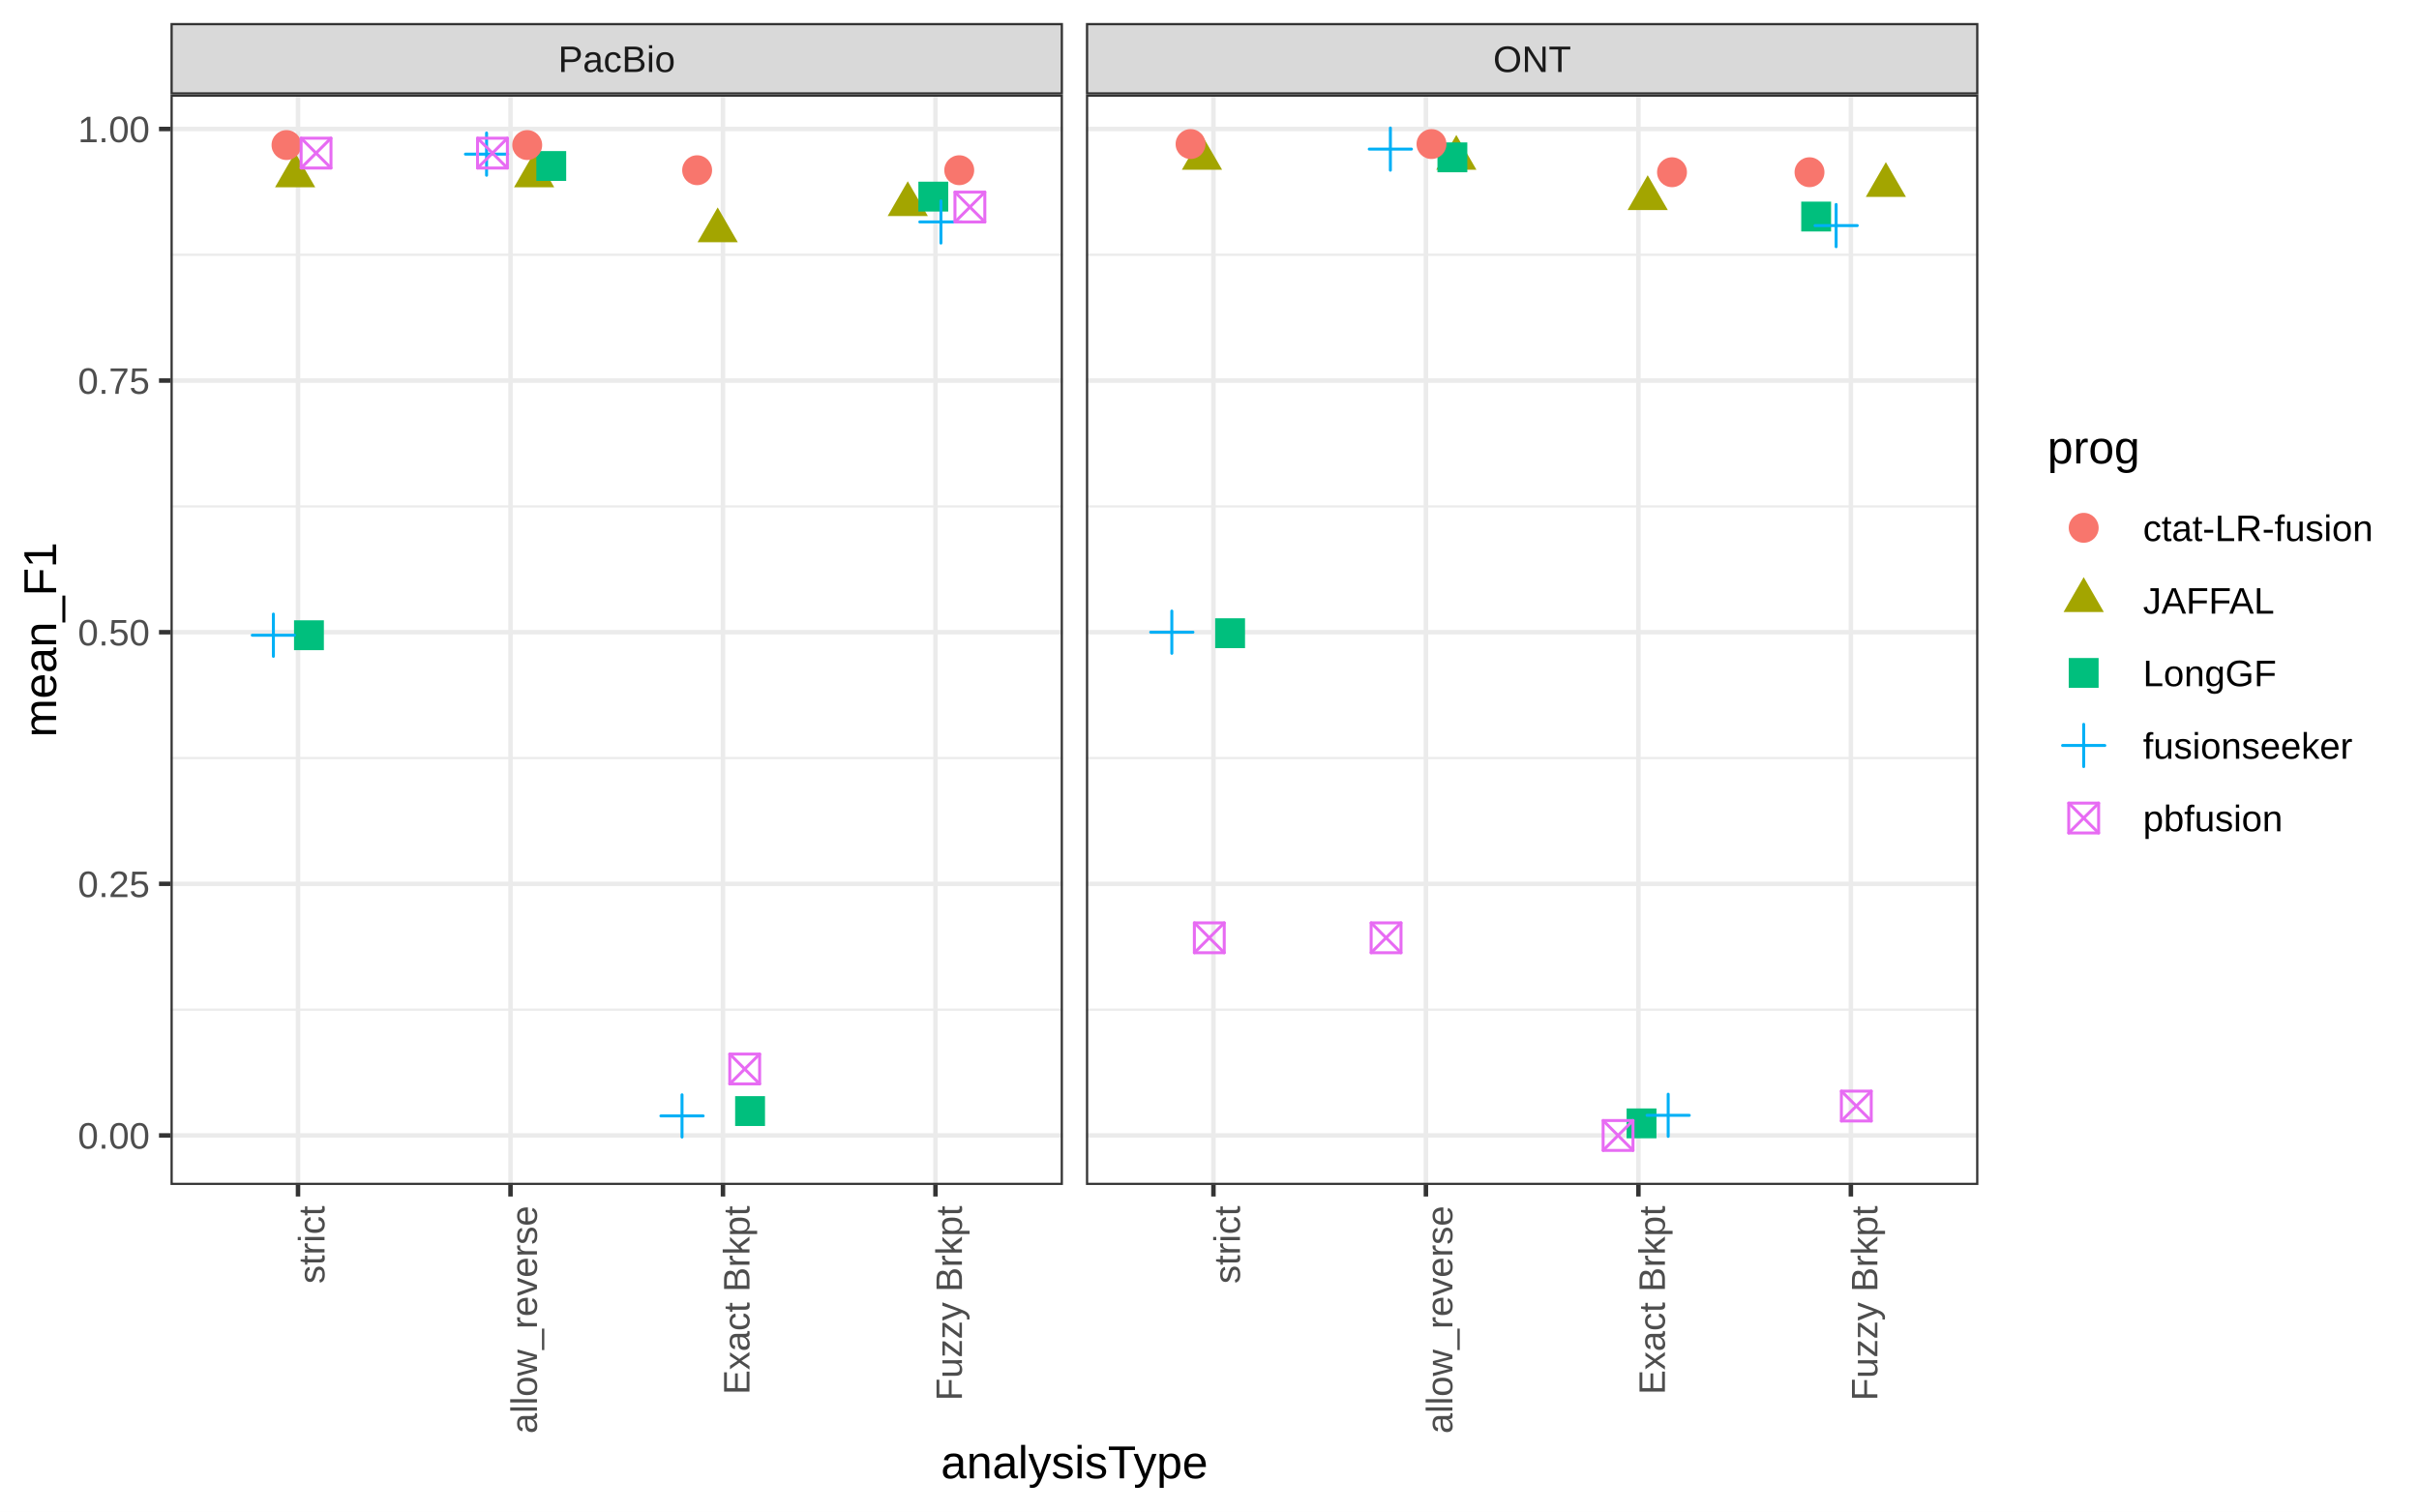
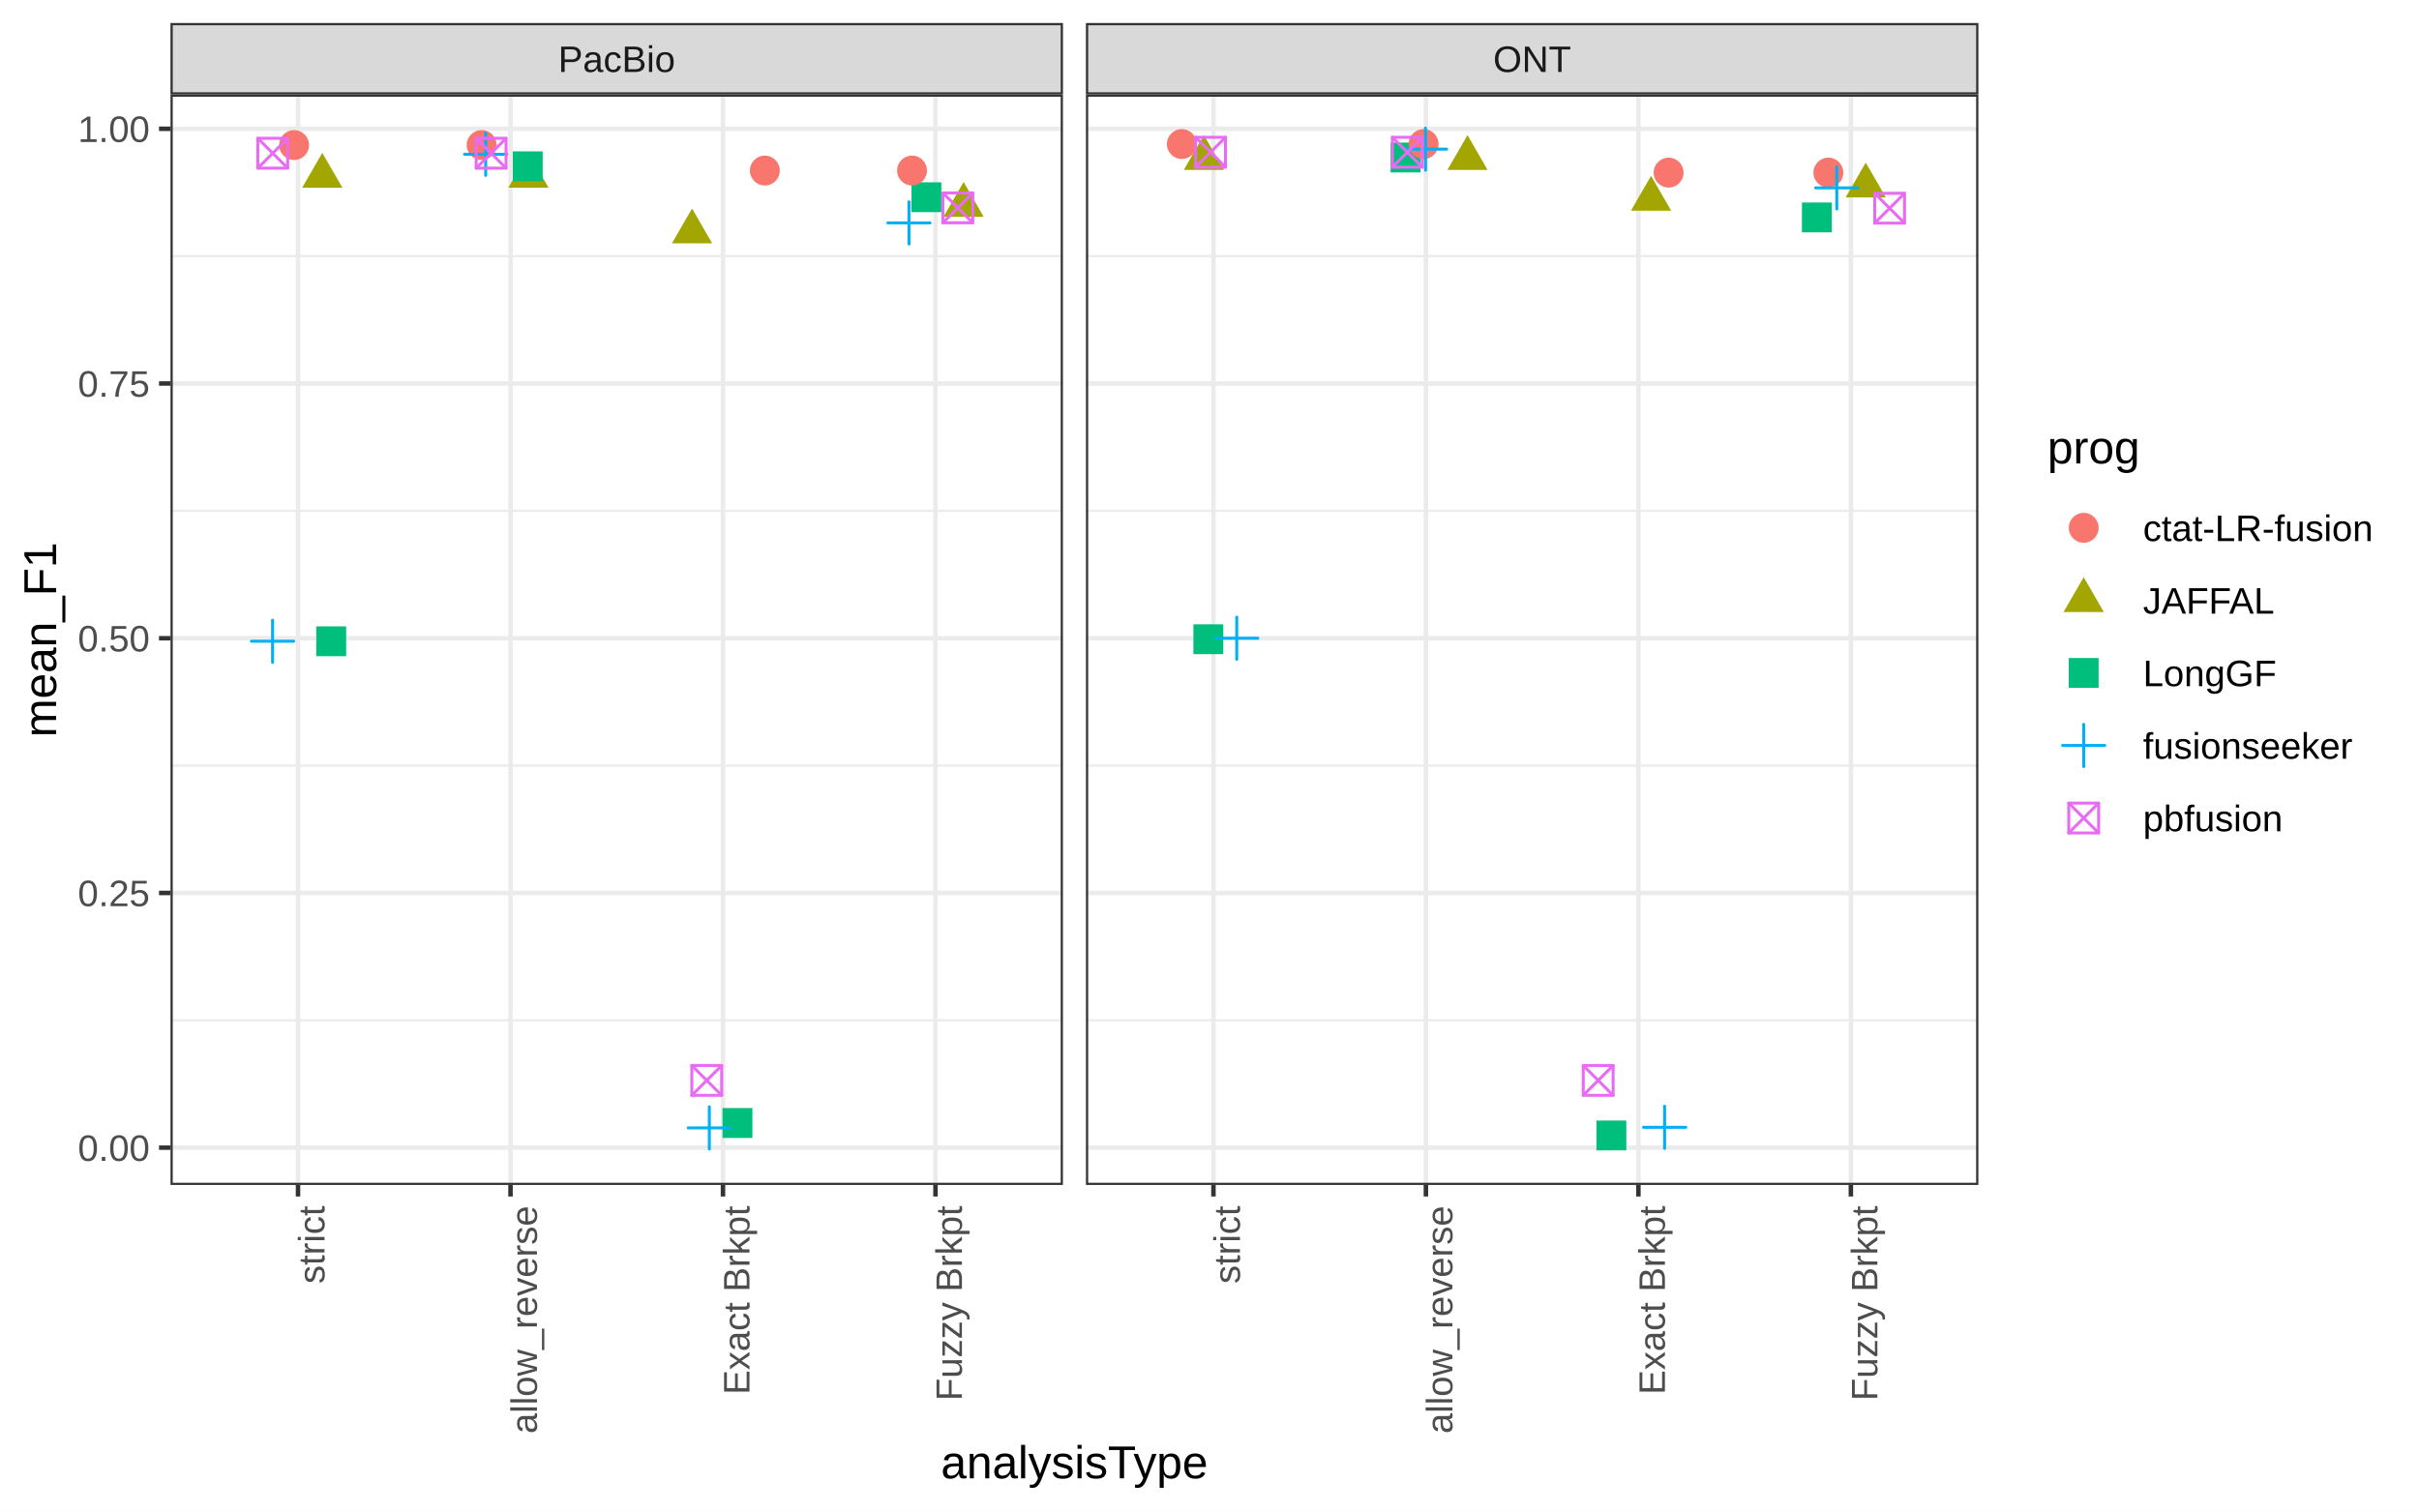
<svg xmlns="http://www.w3.org/2000/svg" class="svglite" width="576.00pt" height="360.00pt" viewBox="0 0 576.00 360.00">
  <defs>
    <style type="text/css">
    .svglite line, .svglite polyline, .svglite polygon, .svglite path, .svglite rect, .svglite circle {
      fill: none;
      stroke: #000000;
      stroke-linecap: round;
      stroke-linejoin: round;
      stroke-miterlimit: 10.00;
    }
    .svglite text {
      white-space: pre;
    }
  </style>
  </defs>
  <rect width="100%" height="100%" style="stroke: none; fill: #FFFFFF;" />
  <defs>
    <clipPath id="cpMC4wMHw1NzYuMDB8MC4wMHwzNjAuMDA=">
      <rect x="0.00" y="0.00" width="576.00" height="360.00" />
    </clipPath>
  </defs>
  <g clip-path="url(#cpMC4wMHw1NzYuMDB8MC4wMHwzNjAuMDA=)">
    <rect x="-0" y="0.00" width="576.00" height="360.00" style="stroke-width: 1.07; stroke: #FFFFFF; fill: #FFFFFF;" />
  </g>
  <defs>
    <clipPath id="cpNDAuNjB8MjUzLjEwfDIyLjUwfDI4Mi4yNA==">
      <rect x="40.60" y="22.50" width="212.50" height="259.73" />
    </clipPath>
  </defs>
  <g clip-path="url(#cpNDAuNjB8MjUzLjEwfDIyLjUwfDI4Mi4yNA==)">
    <rect x="40.60" y="22.50" width="212.50" height="259.73" style="stroke-width: 1.07; stroke: none; fill: #FFFFFF;" />
-     <polyline points="40.60,240.47 253.10,240.47 " style="stroke-width: 0.53; stroke: #EBEBEB; stroke-linecap: butt;" />
-     <polyline points="40.60,180.54 253.10,180.54 " style="stroke-width: 0.53; stroke: #EBEBEB; stroke-linecap: butt;" />
-     <polyline points="40.60,120.61 253.10,120.61 " style="stroke-width: 0.53; stroke: #EBEBEB; stroke-linecap: butt;" />
-     <polyline points="40.60,60.68 253.10,60.68 " style="stroke-width: 0.53; stroke: #EBEBEB; stroke-linecap: butt;" />
-     <polyline points="40.60,270.43 253.10,270.43 " style="stroke-width: 1.07; stroke: #EBEBEB; stroke-linecap: butt;" />
-     <polyline points="40.60,210.50 253.10,210.50 " style="stroke-width: 1.07; stroke: #EBEBEB; stroke-linecap: butt;" />
-     <polyline points="40.60,150.57 253.10,150.57 " style="stroke-width: 1.07; stroke: #EBEBEB; stroke-linecap: butt;" />
-     <polyline points="40.60,90.64 253.10,90.64 " style="stroke-width: 1.07; stroke: #EBEBEB; stroke-linecap: butt;" />
-     <polyline points="40.60,30.72 253.10,30.72 " style="stroke-width: 1.07; stroke: #EBEBEB; stroke-linecap: butt;" />
+     <polyline points="40.60,243.01 253.10,243.01 " style="stroke-width: 0.53; stroke: #EBEBEB; stroke-linecap: butt;" />
+     <polyline points="40.60,182.34 253.10,182.34 " style="stroke-width: 0.53; stroke: #EBEBEB; stroke-linecap: butt;" />
+     <polyline points="40.60,121.67 253.10,121.67 " style="stroke-width: 0.53; stroke: #EBEBEB; stroke-linecap: butt;" />
+     <polyline points="40.60,61.00 253.10,61.00 " style="stroke-width: 0.53; stroke: #EBEBEB; stroke-linecap: butt;" />
+     <polyline points="40.60,273.34 253.10,273.34 " style="stroke-width: 1.07; stroke: #EBEBEB; stroke-linecap: butt;" />
+     <polyline points="40.60,212.67 253.10,212.67 " style="stroke-width: 1.07; stroke: #EBEBEB; stroke-linecap: butt;" />
+     <polyline points="40.60,152.01 253.10,152.01 " style="stroke-width: 1.07; stroke: #EBEBEB; stroke-linecap: butt;" />
+     <polyline points="40.60,91.34 253.10,91.34 " style="stroke-width: 1.07; stroke: #EBEBEB; stroke-linecap: butt;" />
+     <polyline points="40.60,30.67 253.10,30.67 " style="stroke-width: 1.07; stroke: #EBEBEB; stroke-linecap: butt;" />
    <polyline points="70.96,282.24 70.96,22.50 " style="stroke-width: 1.07; stroke: #EBEBEB; stroke-linecap: butt;" />
    <polyline points="121.56,282.24 121.56,22.50 " style="stroke-width: 1.07; stroke: #EBEBEB; stroke-linecap: butt;" />
    <polyline points="172.15,282.24 172.15,22.50 " style="stroke-width: 1.07; stroke: #EBEBEB; stroke-linecap: butt;" />
    <polyline points="222.75,282.24 222.75,22.50 " style="stroke-width: 1.07; stroke: #EBEBEB; stroke-linecap: butt;" />
-     <polygon points="127.19,36.31 131.97,44.60 122.40,44.60 " style="stroke-width: 0.71; stroke: none; fill: #A3A500;" />
-     <polygon points="70.28,36.31 75.06,44.60 65.49,44.60 " style="stroke-width: 0.71; stroke: none; fill: #A3A500;" />
-     <polygon points="127.71,43.09 134.82,43.09 134.82,35.98 127.71,35.98 " style="stroke-width: 0.71; stroke: none; fill: #00BF7D;" />
-     <polygon points="70.01,154.85 77.12,154.85 77.12,147.74 70.01,147.74 " style="stroke-width: 0.71; stroke: none; fill: #00BF7D;" />
-     <circle cx="125.54" cy="34.55" r="3.56" style="stroke-width: 0.71; stroke: none; fill: #F8766D;" />
-     <circle cx="68.22" cy="34.55" r="3.56" style="stroke-width: 0.71; stroke: none; fill: #F8766D;" />
-     <line x1="110.83" y1="36.71" x2="120.89" y2="36.71" style="stroke-width: 0.71; stroke: #00B0F6;" />
-     <line x1="115.86" y1="41.74" x2="115.86" y2="31.68" style="stroke-width: 0.71; stroke: #00B0F6;" />
-     <line x1="60.07" y1="151.29" x2="70.13" y2="151.29" style="stroke-width: 0.71; stroke: #00B0F6;" />
-     <line x1="65.10" y1="156.32" x2="65.10" y2="146.26" style="stroke-width: 0.71; stroke: #00B0F6;" />
-     <rect x="113.71" y="32.91" width="7.11" height="7.11" style="stroke-width: 0.71; stroke: #E76BF3;" />
-     <line x1="113.71" y1="40.02" x2="120.82" y2="32.91" style="stroke-width: 0.71; stroke: #E76BF3;" />
-     <line x1="113.71" y1="32.91" x2="120.82" y2="40.02" style="stroke-width: 0.71; stroke: #E76BF3;" />
-     <rect x="71.70" y="32.91" width="7.11" height="7.11" style="stroke-width: 0.71; stroke: #E76BF3;" />
-     <line x1="71.70" y1="40.02" x2="78.81" y2="32.91" style="stroke-width: 0.71; stroke: #E76BF3;" />
-     <line x1="71.70" y1="32.91" x2="78.81" y2="40.02" style="stroke-width: 0.71; stroke: #E76BF3;" />
-     <polygon points="170.89,49.40 175.68,57.69 166.10,57.69 " style="stroke-width: 0.71; stroke: none; fill: #A3A500;" />
-     <polygon points="175.05,268.18 182.16,268.18 182.16,261.07 175.05,261.07 " style="stroke-width: 0.71; stroke: none; fill: #00BF7D;" />
-     <circle cx="166.00" cy="40.54" r="3.56" style="stroke-width: 0.71; stroke: none; fill: #F8766D;" />
-     <line x1="157.37" y1="265.78" x2="167.43" y2="265.78" style="stroke-width: 0.71; stroke: #00B0F6;" />
-     <line x1="162.40" y1="270.81" x2="162.40" y2="260.75" style="stroke-width: 0.71; stroke: #00B0F6;" />
-     <rect x="173.77" y="251.05" width="7.11" height="7.11" style="stroke-width: 0.71; stroke: #E76BF3;" />
-     <line x1="173.77" y1="258.16" x2="180.88" y2="251.05" style="stroke-width: 0.71; stroke: #E76BF3;" />
-     <line x1="173.77" y1="251.05" x2="180.88" y2="258.16" style="stroke-width: 0.71; stroke: #E76BF3;" />
-     <polygon points="216.15,43.17 220.94,51.46 211.36,51.46 " style="stroke-width: 0.71; stroke: none; fill: #A3A500;" />
-     <polygon points="218.68,50.38 225.79,50.38 225.79,43.27 218.68,43.27 " style="stroke-width: 0.71; stroke: none; fill: #00BF7D;" />
-     <circle cx="228.41" cy="40.54" r="3.56" style="stroke-width: 0.71; stroke: none; fill: #F8766D;" />
-     <line x1="219.02" y1="52.86" x2="229.07" y2="52.86" style="stroke-width: 0.71; stroke: #00B0F6;" />
-     <line x1="224.05" y1="57.89" x2="224.05" y2="47.84" style="stroke-width: 0.71; stroke: #00B0F6;" />
-     <rect x="227.39" y="45.76" width="7.11" height="7.11" style="stroke-width: 0.71; stroke: #E76BF3;" />
-     <line x1="227.39" y1="52.87" x2="234.50" y2="45.76" style="stroke-width: 0.71; stroke: #E76BF3;" />
-     <line x1="227.39" y1="45.76" x2="234.50" y2="52.87" style="stroke-width: 0.71; stroke: #E76BF3;" />
+     <polygon points="125.84,36.40 130.62,44.70 121.05,44.70 " style="stroke-width: 0.71; stroke: none; fill: #A3A500;" />
+     <polygon points="76.74,36.40 81.53,44.70 71.95,44.70 " style="stroke-width: 0.71; stroke: none; fill: #A3A500;" />
+     <polygon points="122.11,43.16 129.22,43.16 129.22,36.05 122.11,36.05 " style="stroke-width: 0.71; stroke: none; fill: #00BF7D;" />
+     <polygon points="75.32,156.29 82.43,156.29 82.43,149.18 75.32,149.18 " style="stroke-width: 0.71; stroke: none; fill: #00BF7D;" />
+     <circle cx="114.69" cy="34.55" r="3.56" style="stroke-width: 0.71; stroke: none; fill: #F8766D;" />
+     <circle cx="70.03" cy="34.55" r="3.56" style="stroke-width: 0.71; stroke: none; fill: #F8766D;" />
+     <line x1="110.63" y1="36.74" x2="120.68" y2="36.74" style="stroke-width: 0.71; stroke: #00B0F6;" />
+     <line x1="115.65" y1="41.77" x2="115.65" y2="31.71" style="stroke-width: 0.71; stroke: #00B0F6;" />
+     <line x1="59.87" y1="152.73" x2="69.93" y2="152.73" style="stroke-width: 0.71; stroke: #00B0F6;" />
+     <line x1="64.90" y1="157.76" x2="64.90" y2="147.71" style="stroke-width: 0.71; stroke: #00B0F6;" />
+     <rect x="113.39" y="32.94" width="7.11" height="7.11" style="stroke-width: 0.71; stroke: #E76BF3;" />
+     <line x1="113.39" y1="40.05" x2="120.50" y2="32.94" style="stroke-width: 0.71; stroke: #E76BF3;" />
+     <line x1="113.39" y1="32.94" x2="120.50" y2="40.05" style="stroke-width: 0.71; stroke: #E76BF3;" />
+     <rect x="61.39" y="32.94" width="7.11" height="7.11" style="stroke-width: 0.71; stroke: #E76BF3;" />
+     <line x1="61.39" y1="40.05" x2="68.50" y2="32.94" style="stroke-width: 0.71; stroke: #E76BF3;" />
+     <line x1="61.39" y1="32.94" x2="68.50" y2="40.05" style="stroke-width: 0.71; stroke: #E76BF3;" />
+     <polygon points="164.79,49.65 169.58,57.95 160.00,57.95 " style="stroke-width: 0.71; stroke: none; fill: #A3A500;" />
+     <polygon points="172.04,271.03 179.16,271.03 179.16,263.91 172.04,263.91 " style="stroke-width: 0.71; stroke: none; fill: #00BF7D;" />
+     <circle cx="182.12" cy="40.62" r="3.56" style="stroke-width: 0.71; stroke: none; fill: #F8766D;" />
+     <line x1="163.87" y1="268.63" x2="173.93" y2="268.63" style="stroke-width: 0.71; stroke: #00B0F6;" />
+     <line x1="168.90" y1="273.66" x2="168.90" y2="263.61" style="stroke-width: 0.71; stroke: #00B0F6;" />
+     <rect x="164.73" y="253.77" width="7.11" height="7.11" style="stroke-width: 0.71; stroke: #E76BF3;" />
+     <line x1="164.73" y1="260.88" x2="171.84" y2="253.77" style="stroke-width: 0.71; stroke: #E76BF3;" />
+     <line x1="164.73" y1="253.77" x2="171.84" y2="260.88" style="stroke-width: 0.71; stroke: #E76BF3;" />
+     <polygon points="229.45,43.34 234.24,51.64 224.66,51.64 " style="stroke-width: 0.71; stroke: none; fill: #A3A500;" />
+     <polygon points="217.04,50.53 224.15,50.53 224.15,43.42 217.04,43.42 " style="stroke-width: 0.71; stroke: none; fill: #00BF7D;" />
+     <circle cx="217.17" cy="40.62" r="3.56" style="stroke-width: 0.71; stroke: none; fill: #F8766D;" />
+     <line x1="211.41" y1="53.09" x2="221.46" y2="53.09" style="stroke-width: 0.71; stroke: #00B0F6;" />
+     <line x1="216.44" y1="58.12" x2="216.44" y2="48.07" style="stroke-width: 0.71; stroke: #00B0F6;" />
+     <rect x="224.52" y="45.95" width="7.11" height="7.11" style="stroke-width: 0.71; stroke: #E76BF3;" />
+     <line x1="224.52" y1="53.06" x2="231.63" y2="45.95" style="stroke-width: 0.71; stroke: #E76BF3;" />
+     <line x1="224.52" y1="45.95" x2="231.63" y2="53.06" style="stroke-width: 0.71; stroke: #E76BF3;" />
    <rect x="40.60" y="22.50" width="212.50" height="259.73" style="stroke-width: 1.07; stroke: #333333;" />
  </g>
  <g clip-path="url(#cpMC4wMHw1NzYuMDB8MC4wMHwzNjAuMDA=)">
</g>
  <defs>
    <clipPath id="cpMjU4LjU4fDQ3MS4wOHwyMi41MHwyODIuMjQ=">
      <rect x="258.58" y="22.50" width="212.50" height="259.73" />
    </clipPath>
  </defs>
  <g clip-path="url(#cpMjU4LjU4fDQ3MS4wOHwyMi41MHwyODIuMjQ=)">
    <rect x="258.58" y="22.50" width="212.50" height="259.73" style="stroke-width: 1.07; stroke: none; fill: #FFFFFF;" />
-     <polyline points="258.58,240.47 471.08,240.47 " style="stroke-width: 0.53; stroke: #EBEBEB; stroke-linecap: butt;" />
-     <polyline points="258.58,180.54 471.08,180.54 " style="stroke-width: 0.53; stroke: #EBEBEB; stroke-linecap: butt;" />
-     <polyline points="258.58,120.61 471.08,120.61 " style="stroke-width: 0.53; stroke: #EBEBEB; stroke-linecap: butt;" />
-     <polyline points="258.58,60.68 471.08,60.68 " style="stroke-width: 0.53; stroke: #EBEBEB; stroke-linecap: butt;" />
-     <polyline points="258.58,270.43 471.08,270.43 " style="stroke-width: 1.07; stroke: #EBEBEB; stroke-linecap: butt;" />
-     <polyline points="258.58,210.50 471.08,210.50 " style="stroke-width: 1.07; stroke: #EBEBEB; stroke-linecap: butt;" />
-     <polyline points="258.58,150.57 471.08,150.57 " style="stroke-width: 1.07; stroke: #EBEBEB; stroke-linecap: butt;" />
-     <polyline points="258.58,90.64 471.08,90.64 " style="stroke-width: 1.07; stroke: #EBEBEB; stroke-linecap: butt;" />
-     <polyline points="258.58,30.72 471.08,30.72 " style="stroke-width: 1.07; stroke: #EBEBEB; stroke-linecap: butt;" />
+     <polyline points="258.58,243.01 471.08,243.01 " style="stroke-width: 0.53; stroke: #EBEBEB; stroke-linecap: butt;" />
+     <polyline points="258.58,182.34 471.08,182.34 " style="stroke-width: 0.53; stroke: #EBEBEB; stroke-linecap: butt;" />
+     <polyline points="258.58,121.67 471.08,121.67 " style="stroke-width: 0.53; stroke: #EBEBEB; stroke-linecap: butt;" />
+     <polyline points="258.58,61.00 471.08,61.00 " style="stroke-width: 0.53; stroke: #EBEBEB; stroke-linecap: butt;" />
+     <polyline points="258.58,273.34 471.08,273.34 " style="stroke-width: 1.07; stroke: #EBEBEB; stroke-linecap: butt;" />
+     <polyline points="258.58,212.67 471.08,212.67 " style="stroke-width: 1.07; stroke: #EBEBEB; stroke-linecap: butt;" />
+     <polyline points="258.58,152.01 471.08,152.01 " style="stroke-width: 1.07; stroke: #EBEBEB; stroke-linecap: butt;" />
+     <polyline points="258.58,91.34 471.08,91.34 " style="stroke-width: 1.07; stroke: #EBEBEB; stroke-linecap: butt;" />
+     <polyline points="258.58,30.67 471.08,30.67 " style="stroke-width: 1.07; stroke: #EBEBEB; stroke-linecap: butt;" />
    <polyline points="288.94,282.24 288.94,22.50 " style="stroke-width: 1.07; stroke: #EBEBEB; stroke-linecap: butt;" />
    <polyline points="339.53,282.24 339.53,22.50 " style="stroke-width: 1.07; stroke: #EBEBEB; stroke-linecap: butt;" />
    <polyline points="390.13,282.24 390.13,22.50 " style="stroke-width: 1.07; stroke: #EBEBEB; stroke-linecap: butt;" />
    <polyline points="440.72,282.24 440.72,22.50 " style="stroke-width: 1.07; stroke: #EBEBEB; stroke-linecap: butt;" />
-     <polygon points="346.77,32.14 351.56,40.43 341.98,40.43 " style="stroke-width: 0.71; stroke: none; fill: #A3A500;" />
-     <polygon points="286.21,32.14 291.00,40.43 281.42,40.43 " style="stroke-width: 0.71; stroke: none; fill: #A3A500;" />
-     <polygon points="342.28,41.03 349.39,41.03 349.39,33.92 342.28,33.92 " style="stroke-width: 0.71; stroke: none; fill: #00BF7D;" />
-     <polygon points="289.35,154.37 296.46,154.37 296.46,147.26 289.35,147.26 " style="stroke-width: 0.71; stroke: none; fill: #00BF7D;" />
-     <circle cx="340.86" cy="34.31" r="3.56" style="stroke-width: 0.71; stroke: none; fill: #F8766D;" />
-     <circle cx="283.49" cy="34.31" r="3.56" style="stroke-width: 0.71; stroke: none; fill: #F8766D;" />
-     <line x1="326.04" y1="35.51" x2="336.09" y2="35.51" style="stroke-width: 0.71; stroke: #00B0F6;" />
-     <line x1="331.07" y1="40.54" x2="331.07" y2="30.48" style="stroke-width: 0.71; stroke: #00B0F6;" />
-     <line x1="274.00" y1="150.57" x2="284.06" y2="150.57" style="stroke-width: 0.71; stroke: #00B0F6;" />
-     <line x1="279.03" y1="155.60" x2="279.03" y2="145.54" style="stroke-width: 0.71; stroke: #00B0F6;" />
-     <rect x="326.49" y="219.80" width="7.11" height="7.11" style="stroke-width: 0.71; stroke: #E76BF3;" />
-     <line x1="326.49" y1="226.91" x2="333.60" y2="219.80" style="stroke-width: 0.71; stroke: #E76BF3;" />
-     <line x1="326.49" y1="219.80" x2="333.60" y2="226.91" style="stroke-width: 0.71; stroke: #E76BF3;" />
-     <rect x="284.40" y="219.80" width="7.11" height="7.11" style="stroke-width: 0.71; stroke: #E76BF3;" />
-     <line x1="284.40" y1="226.91" x2="291.51" y2="219.80" style="stroke-width: 0.71; stroke: #E76BF3;" />
-     <line x1="284.40" y1="219.80" x2="291.51" y2="226.91" style="stroke-width: 0.71; stroke: #E76BF3;" />
-     <polygon points="392.34,41.73 397.13,50.02 387.55,50.02 " style="stroke-width: 0.71; stroke: none; fill: #A3A500;" />
-     <polygon points="387.32,271.11 394.43,271.11 394.43,264.00 387.32,264.00 " style="stroke-width: 0.71; stroke: none; fill: #00BF7D;" />
-     <circle cx="398.13" cy="41.02" r="3.56" style="stroke-width: 0.71; stroke: none; fill: #F8766D;" />
-     <line x1="392.19" y1="265.64" x2="402.24" y2="265.64" style="stroke-width: 0.71; stroke: #00B0F6;" />
-     <line x1="397.22" y1="270.66" x2="397.22" y2="260.61" style="stroke-width: 0.71; stroke: #00B0F6;" />
-     <rect x="381.73" y="266.88" width="7.11" height="7.11" style="stroke-width: 0.71; stroke: #E76BF3;" />
-     <line x1="381.73" y1="273.99" x2="388.84" y2="266.88" style="stroke-width: 0.71; stroke: #E76BF3;" />
-     <line x1="381.73" y1="266.88" x2="388.84" y2="273.99" style="stroke-width: 0.71; stroke: #E76BF3;" />
-     <polygon points="449.05,38.61 453.84,46.90 444.27,46.90 " style="stroke-width: 0.71; stroke: none; fill: #A3A500;" />
-     <polygon points="428.90,55.13 436.01,55.13 436.01,48.02 428.90,48.02 " style="stroke-width: 0.71; stroke: none; fill: #00BF7D;" />
-     <circle cx="430.87" cy="41.02" r="3.56" style="stroke-width: 0.71; stroke: none; fill: #F8766D;" />
-     <line x1="432.19" y1="53.73" x2="442.24" y2="53.73" style="stroke-width: 0.71; stroke: #00B0F6;" />
-     <line x1="437.21" y1="58.76" x2="437.21" y2="48.70" style="stroke-width: 0.71; stroke: #00B0F6;" />
-     <rect x="438.46" y="259.88" width="7.11" height="7.11" style="stroke-width: 0.71; stroke: #E76BF3;" />
-     <line x1="438.46" y1="266.99" x2="445.58" y2="259.88" style="stroke-width: 0.71; stroke: #E76BF3;" />
-     <line x1="438.46" y1="259.88" x2="445.58" y2="266.99" style="stroke-width: 0.71; stroke: #E76BF3;" />
+     <polygon points="349.43,32.18 354.22,40.47 344.65,40.47 " style="stroke-width: 0.71; stroke: none; fill: #A3A500;" />
+     <polygon points="286.67,32.18 291.46,40.47 281.88,40.47 " style="stroke-width: 0.71; stroke: none; fill: #A3A500;" />
+     <polygon points="331.13,41.07 338.24,41.07 338.24,33.96 331.13,33.96 " style="stroke-width: 0.71; stroke: none; fill: #00BF7D;" />
+     <polygon points="284.17,155.80 291.28,155.80 291.28,148.69 284.17,148.69 " style="stroke-width: 0.71; stroke: none; fill: #00BF7D;" />
+     <circle cx="338.98" cy="34.31" r="3.56" style="stroke-width: 0.71; stroke: none; fill: #F8766D;" />
+     <circle cx="281.41" cy="34.31" r="3.56" style="stroke-width: 0.71; stroke: none; fill: #F8766D;" />
+     <line x1="334.41" y1="35.52" x2="344.47" y2="35.52" style="stroke-width: 0.71; stroke: #00B0F6;" />
+     <line x1="339.44" y1="40.55" x2="339.44" y2="30.50" style="stroke-width: 0.71; stroke: #00B0F6;" />
+     <line x1="289.46" y1="152.01" x2="299.51" y2="152.01" style="stroke-width: 0.71; stroke: #00B0F6;" />
+     <line x1="294.49" y1="157.03" x2="294.49" y2="146.98" style="stroke-width: 0.71; stroke: #00B0F6;" />
+     <rect x="331.55" y="32.70" width="7.11" height="7.11" style="stroke-width: 0.71; stroke: #E76BF3;" />
+     <line x1="331.55" y1="39.81" x2="338.66" y2="32.70" style="stroke-width: 0.71; stroke: #E76BF3;" />
+     <line x1="331.55" y1="32.70" x2="338.66" y2="39.81" style="stroke-width: 0.71; stroke: #E76BF3;" />
+     <rect x="284.70" y="32.70" width="7.11" height="7.11" style="stroke-width: 0.71; stroke: #E76BF3;" />
+     <line x1="284.70" y1="39.81" x2="291.81" y2="32.70" style="stroke-width: 0.71; stroke: #E76BF3;" />
+     <line x1="284.70" y1="32.70" x2="291.81" y2="39.81" style="stroke-width: 0.71; stroke: #E76BF3;" />
+     <polygon points="393.14,41.89 397.93,50.18 388.35,50.18 " style="stroke-width: 0.71; stroke: none; fill: #A3A500;" />
+     <polygon points="380.14,273.99 387.25,273.99 387.25,266.88 380.14,266.88 " style="stroke-width: 0.71; stroke: none; fill: #00BF7D;" />
+     <circle cx="397.32" cy="41.11" r="3.56" style="stroke-width: 0.71; stroke: none; fill: #F8766D;" />
+     <line x1="391.35" y1="268.49" x2="401.40" y2="268.49" style="stroke-width: 0.71; stroke: #00B0F6;" />
+     <line x1="396.37" y1="273.52" x2="396.37" y2="263.46" style="stroke-width: 0.71; stroke: #00B0F6;" />
+     <rect x="377.00" y="253.77" width="7.11" height="7.11" style="stroke-width: 0.71; stroke: #E76BF3;" />
+     <line x1="377.00" y1="260.88" x2="384.11" y2="253.77" style="stroke-width: 0.71; stroke: #E76BF3;" />
+     <line x1="377.00" y1="253.77" x2="384.11" y2="260.88" style="stroke-width: 0.71; stroke: #E76BF3;" />
+     <polygon points="444.26,38.73 449.05,47.02 439.47,47.02 " style="stroke-width: 0.71; stroke: none; fill: #A3A500;" />
+     <polygon points="429.07,55.34 436.18,55.34 436.18,48.23 429.07,48.23 " style="stroke-width: 0.71; stroke: none; fill: #00BF7D;" />
+     <circle cx="435.36" cy="41.11" r="3.56" style="stroke-width: 0.71; stroke: none; fill: #F8766D;" />
+     <line x1="432.34" y1="44.75" x2="442.40" y2="44.75" style="stroke-width: 0.71; stroke: #00B0F6;" />
+     <line x1="437.37" y1="49.77" x2="437.37" y2="39.72" style="stroke-width: 0.71; stroke: #00B0F6;" />
+     <rect x="446.39" y="46.04" width="7.11" height="7.11" style="stroke-width: 0.71; stroke: #E76BF3;" />
+     <line x1="446.39" y1="53.15" x2="453.50" y2="46.04" style="stroke-width: 0.71; stroke: #E76BF3;" />
+     <line x1="446.39" y1="46.04" x2="453.50" y2="53.15" style="stroke-width: 0.71; stroke: #E76BF3;" />
    <rect x="258.58" y="22.50" width="212.50" height="259.73" style="stroke-width: 1.07; stroke: #333333;" />
  </g>
  <g clip-path="url(#cpMC4wMHw1NzYuMDB8MC4wMHwzNjAuMDA=)">
</g>
  <defs>
    <clipPath id="cpNDAuNjB8MjUzLjEwfDUuNDh8MjIuNTA=">
      <rect x="40.60" y="5.48" width="212.50" height="17.03" />
    </clipPath>
  </defs>
  <g clip-path="url(#cpNDAuNjB8MjUzLjEwfDUuNDh8MjIuNTA=)">
    <rect x="40.60" y="5.48" width="212.50" height="17.03" style="stroke-width: 1.07; stroke: #333333; fill: #D9D9D9;" />
    <text x="146.85" y="17.15" text-anchor="middle" style="font-size: 8.80px;fill: #1A1A1A; font-family: &quot;Arial&quot;;" textLength="27.88px" lengthAdjust="spacingAndGlyphs">PacBio</text>
  </g>
  <g clip-path="url(#cpMC4wMHw1NzYuMDB8MC4wMHwzNjAuMDA=)">
</g>
  <defs>
    <clipPath id="cpMjU4LjU4fDQ3MS4wOHw1LjQ4fDIyLjUw">
      <rect x="258.58" y="5.48" width="212.50" height="17.03" />
    </clipPath>
  </defs>
  <g clip-path="url(#cpMjU4LjU4fDQ3MS4wOHw1LjQ4fDIyLjUw)">
    <rect x="258.58" y="5.48" width="212.50" height="17.03" style="stroke-width: 1.07; stroke: #333333; fill: #D9D9D9;" />
    <text x="364.83" y="17.15" text-anchor="middle" style="font-size: 8.80px;fill: #1A1A1A; font-family: &quot;Arial&quot;;" textLength="18.56px" lengthAdjust="spacingAndGlyphs">ONT</text>
  </g>
  <g clip-path="url(#cpMC4wMHw1NzYuMDB8MC4wMHwzNjAuMDA=)">
    <polyline points="70.96,284.98 70.96,282.24 " style="stroke-width: 1.07; stroke: #333333; stroke-linecap: butt;" />
    <polyline points="121.56,284.98 121.56,282.24 " style="stroke-width: 1.07; stroke: #333333; stroke-linecap: butt;" />
    <polyline points="172.15,284.98 172.15,282.24 " style="stroke-width: 1.07; stroke: #333333; stroke-linecap: butt;" />
    <polyline points="222.75,284.98 222.75,282.24 " style="stroke-width: 1.07; stroke: #333333; stroke-linecap: butt;" />
    <text transform="translate(77.27,287.17) rotate(-90)" text-anchor="end" style="font-size: 8.80px;fill: #4D4D4D; font-family: &quot;Arial&quot;;" textLength="18.56px" lengthAdjust="spacingAndGlyphs">strict</text>
    <text transform="translate(127.86,287.17) rotate(-90)" text-anchor="end" style="font-size: 8.80px;fill: #4D4D4D; font-family: &quot;Arial&quot;;" textLength="54.29px" lengthAdjust="spacingAndGlyphs">allow_reverse</text>
    <text transform="translate(178.46,287.17) rotate(-90)" text-anchor="end" style="font-size: 8.80px;fill: #4D4D4D; font-family: &quot;Arial&quot;;" textLength="44.98px" lengthAdjust="spacingAndGlyphs">Exact Brkpt</text>
    <text transform="translate(229.05,287.17) rotate(-90)" text-anchor="end" style="font-size: 8.80px;fill: #4D4D4D; font-family: &quot;Arial&quot;;" textLength="46.44px" lengthAdjust="spacingAndGlyphs">Fuzzy Brkpt</text>
    <polyline points="288.94,284.98 288.94,282.24 " style="stroke-width: 1.07; stroke: #333333; stroke-linecap: butt;" />
    <polyline points="339.53,284.98 339.53,282.24 " style="stroke-width: 1.07; stroke: #333333; stroke-linecap: butt;" />
    <polyline points="390.13,284.98 390.13,282.24 " style="stroke-width: 1.07; stroke: #333333; stroke-linecap: butt;" />
    <polyline points="440.72,284.98 440.72,282.24 " style="stroke-width: 1.07; stroke: #333333; stroke-linecap: butt;" />
    <text transform="translate(295.25,287.17) rotate(-90)" text-anchor="end" style="font-size: 8.80px;fill: #4D4D4D; font-family: &quot;Arial&quot;;" textLength="18.56px" lengthAdjust="spacingAndGlyphs">strict</text>
    <text transform="translate(345.84,287.17) rotate(-90)" text-anchor="end" style="font-size: 8.80px;fill: #4D4D4D; font-family: &quot;Arial&quot;;" textLength="54.29px" lengthAdjust="spacingAndGlyphs">allow_reverse</text>
    <text transform="translate(396.44,287.17) rotate(-90)" text-anchor="end" style="font-size: 8.80px;fill: #4D4D4D; font-family: &quot;Arial&quot;;" textLength="44.98px" lengthAdjust="spacingAndGlyphs">Exact Brkpt</text>
    <text transform="translate(447.03,287.17) rotate(-90)" text-anchor="end" style="font-size: 8.80px;fill: #4D4D4D; font-family: &quot;Arial&quot;;" textLength="46.44px" lengthAdjust="spacingAndGlyphs">Fuzzy Brkpt</text>
-     <text x="35.67" y="273.58" text-anchor="end" style="font-size: 8.80px;fill: #4D4D4D; font-family: &quot;Arial&quot;;" textLength="17.13px" lengthAdjust="spacingAndGlyphs">0.00</text>
-     <text x="35.67" y="213.66" text-anchor="end" style="font-size: 8.80px;fill: #4D4D4D; font-family: &quot;Arial&quot;;" textLength="17.13px" lengthAdjust="spacingAndGlyphs">0.25</text>
-     <text x="35.67" y="153.73" text-anchor="end" style="font-size: 8.80px;fill: #4D4D4D; font-family: &quot;Arial&quot;;" textLength="17.13px" lengthAdjust="spacingAndGlyphs">0.50</text>
-     <text x="35.67" y="93.80" text-anchor="end" style="font-size: 8.80px;fill: #4D4D4D; font-family: &quot;Arial&quot;;" textLength="17.13px" lengthAdjust="spacingAndGlyphs">0.75</text>
-     <text x="35.67" y="33.87" text-anchor="end" style="font-size: 8.80px;fill: #4D4D4D; font-family: &quot;Arial&quot;;" textLength="17.13px" lengthAdjust="spacingAndGlyphs">1.00</text>
-     <polyline points="37.86,270.43 40.60,270.43 " style="stroke-width: 1.07; stroke: #333333; stroke-linecap: butt;" />
-     <polyline points="37.86,210.50 40.60,210.50 " style="stroke-width: 1.07; stroke: #333333; stroke-linecap: butt;" />
-     <polyline points="37.86,150.57 40.60,150.57 " style="stroke-width: 1.07; stroke: #333333; stroke-linecap: butt;" />
-     <polyline points="37.86,90.64 40.60,90.64 " style="stroke-width: 1.07; stroke: #333333; stroke-linecap: butt;" />
-     <polyline points="37.86,30.72 40.60,30.72 " style="stroke-width: 1.07; stroke: #333333; stroke-linecap: butt;" />
+     <text x="35.67" y="276.50" text-anchor="end" style="font-size: 8.80px;fill: #4D4D4D; font-family: &quot;Arial&quot;;" textLength="17.13px" lengthAdjust="spacingAndGlyphs">0.00</text>
+     <text x="35.67" y="215.83" text-anchor="end" style="font-size: 8.80px;fill: #4D4D4D; font-family: &quot;Arial&quot;;" textLength="17.13px" lengthAdjust="spacingAndGlyphs">0.25</text>
+     <text x="35.67" y="155.16" text-anchor="end" style="font-size: 8.80px;fill: #4D4D4D; font-family: &quot;Arial&quot;;" textLength="17.13px" lengthAdjust="spacingAndGlyphs">0.50</text>
+     <text x="35.67" y="94.49" text-anchor="end" style="font-size: 8.80px;fill: #4D4D4D; font-family: &quot;Arial&quot;;" textLength="17.13px" lengthAdjust="spacingAndGlyphs">0.75</text>
+     <text x="35.67" y="33.82" text-anchor="end" style="font-size: 8.80px;fill: #4D4D4D; font-family: &quot;Arial&quot;;" textLength="17.13px" lengthAdjust="spacingAndGlyphs">1.00</text>
+     <polyline points="37.86,273.34 40.60,273.34 " style="stroke-width: 1.07; stroke: #333333; stroke-linecap: butt;" />
+     <polyline points="37.86,212.67 40.60,212.67 " style="stroke-width: 1.07; stroke: #333333; stroke-linecap: butt;" />
+     <polyline points="37.86,152.01 40.60,152.01 " style="stroke-width: 1.07; stroke: #333333; stroke-linecap: butt;" />
+     <polyline points="37.86,91.34 40.60,91.34 " style="stroke-width: 1.07; stroke: #333333; stroke-linecap: butt;" />
+     <polyline points="37.86,30.67 40.60,30.67 " style="stroke-width: 1.07; stroke: #333333; stroke-linecap: butt;" />
    <text x="255.84" y="352.09" text-anchor="middle" style="font-size: 11.00px; font-family: &quot;Arial&quot;;" textLength="64.20px" lengthAdjust="spacingAndGlyphs">analysisType</text>
    <text transform="translate(13.37,152.37) rotate(-90)" text-anchor="middle" style="font-size: 11.00px; font-family: &quot;Arial&quot;;" textLength="46.48px" lengthAdjust="spacingAndGlyphs">mean_F1</text>
    <rect x="482.04" y="95.79" width="88.48" height="113.16" style="stroke-width: 1.07; stroke: none; fill: #FFFFFF;" />
    <text x="487.52" y="110.38" style="font-size: 11.00px; font-family: &quot;Arial&quot;;" textLength="22.02px" lengthAdjust="spacingAndGlyphs">prog</text>
    <rect x="487.52" y="117.07" width="17.28" height="17.28" style="stroke-width: 1.07; stroke: none; fill: #FFFFFF;" />
    <circle cx="496.16" cy="125.71" r="3.56" style="stroke-width: 0.71; stroke: none; fill: #F8766D;" />
    <rect x="487.52" y="134.35" width="17.28" height="17.28" style="stroke-width: 1.07; stroke: none; fill: #FFFFFF;" />
    <polygon points="496.16,137.46 500.95,145.76 491.37,145.76 " style="stroke-width: 0.71; stroke: none; fill: #A3A500;" />
    <rect x="487.52" y="151.63" width="17.28" height="17.28" style="stroke-width: 1.07; stroke: none; fill: #FFFFFF;" />
    <polygon points="492.60,163.83 499.71,163.83 499.71,156.72 492.60,156.72 " style="stroke-width: 0.71; stroke: none; fill: #00BF7D;" />
    <rect x="487.52" y="168.91" width="17.28" height="17.28" style="stroke-width: 1.07; stroke: none; fill: #FFFFFF;" />
    <line x1="491.13" y1="177.55" x2="501.19" y2="177.55" style="stroke-width: 0.71; stroke: #00B0F6;" />
    <line x1="496.16" y1="182.58" x2="496.16" y2="172.52" style="stroke-width: 0.71; stroke: #00B0F6;" />
    <rect x="487.52" y="186.19" width="17.28" height="17.28" style="stroke-width: 1.07; stroke: none; fill: #FFFFFF;" />
    <rect x="492.60" y="191.28" width="7.11" height="7.11" style="stroke-width: 0.71; stroke: #E76BF3;" />
    <line x1="492.60" y1="198.39" x2="499.71" y2="191.28" style="stroke-width: 0.71; stroke: #E76BF3;" />
    <line x1="492.60" y1="191.28" x2="499.71" y2="198.39" style="stroke-width: 0.71; stroke: #E76BF3;" />
    <text x="510.28" y="128.87" style="font-size: 8.80px; font-family: &quot;Arial&quot;;" textLength="54.76px" lengthAdjust="spacingAndGlyphs">ctat-LR-fusion</text>
    <text x="510.28" y="146.15" style="font-size: 8.80px; font-family: &quot;Arial&quot;;" textLength="31.77px" lengthAdjust="spacingAndGlyphs">JAFFAL</text>
    <text x="510.28" y="163.43" style="font-size: 8.80px; font-family: &quot;Arial&quot;;" textLength="31.80px" lengthAdjust="spacingAndGlyphs">LongGF</text>
    <text x="510.28" y="180.71" style="font-size: 8.80px; font-family: &quot;Arial&quot;;" textLength="49.90px" lengthAdjust="spacingAndGlyphs">fusionseeker</text>
    <text x="510.28" y="197.99" style="font-size: 8.80px; font-family: &quot;Arial&quot;;" textLength="33.27px" lengthAdjust="spacingAndGlyphs">pbfusion</text>
  </g>
</svg>
